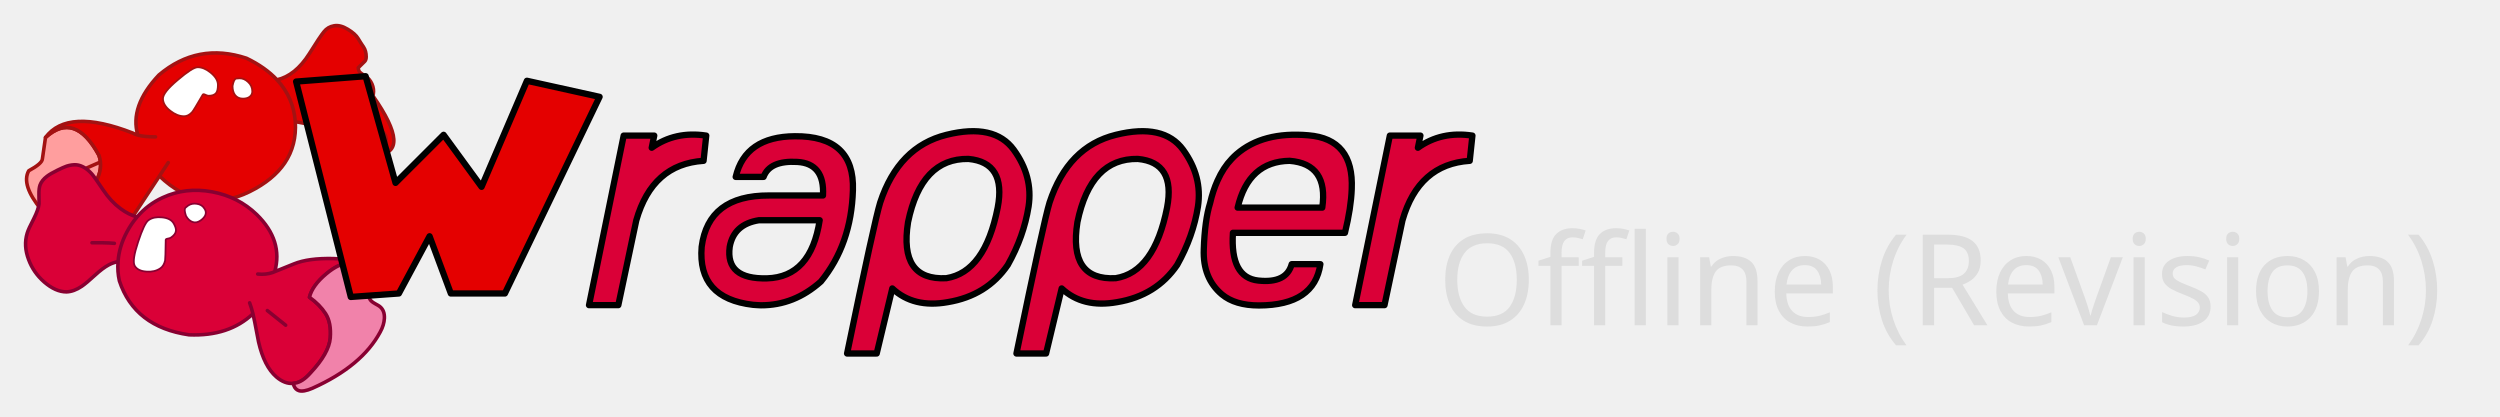
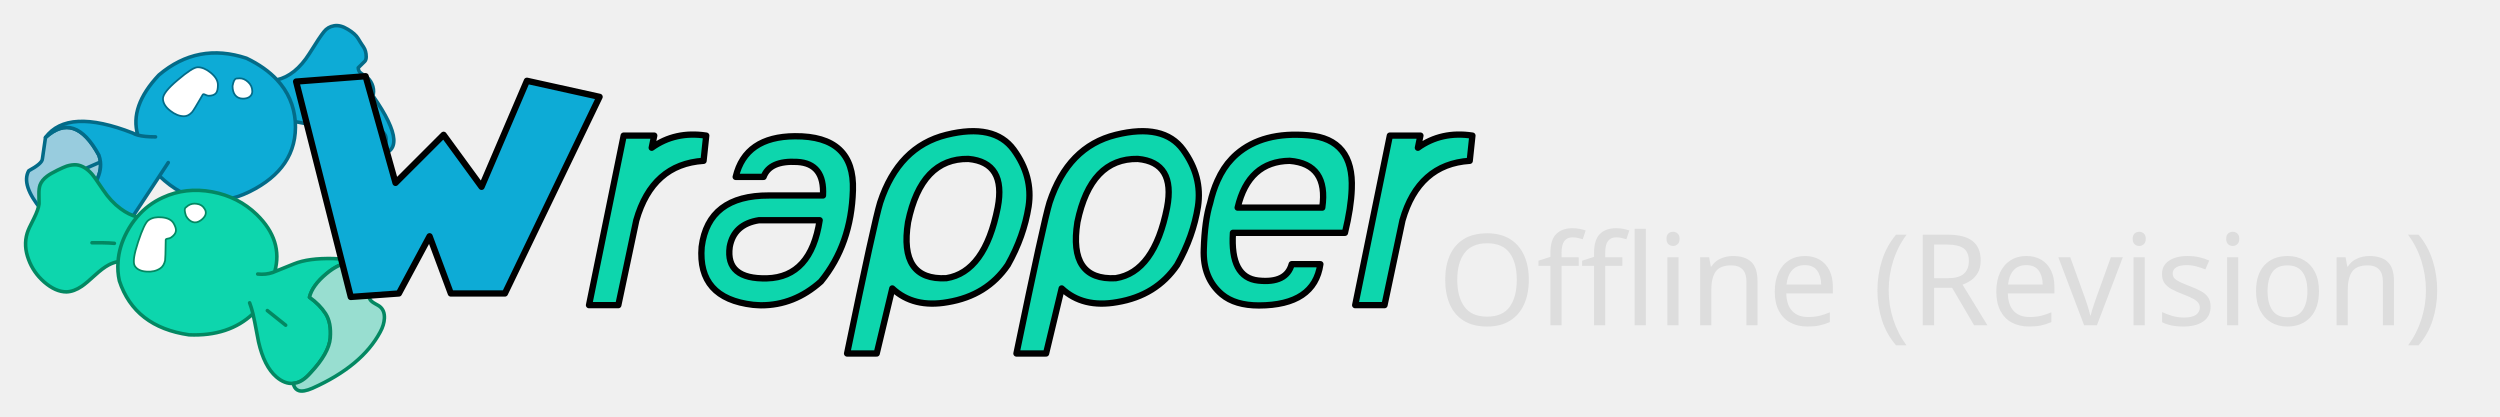
<svg xmlns="http://www.w3.org/2000/svg" width="1050.802" height="175.127" viewBox="0 0 1050.802 175.127" version="1.1" id="svg1906">
  <defs id="defs1910" />
-   <g stroke="#a31212" stroke-linecap="round" stroke-linejoin="round" stroke-width="1.5" id="g1888">
-     <path fill="#ffc8d9" d="m 19.121,57.784 -1.3,9 q -0.1,1.95 -5.75,5 -3.3,5.95 5.35,16.4 l 22.45,-10.95 q 2.8,-4.8 2.35,-9.15 l -5.6,2.45 5.6,-2.45 q -0.15,-1.45 -0.65,-2.85 -10.15,-18.65 -22.45,-7.45 z" id="path1882" style="fill:#ff9e9e;fill-opacity:1" />
-     <path fill="#e40000" d="m 116.421,33.534 c -3.267,-3.5 -7.533,-6.517 -12.8,-9.05 -13.667,-4.533 -25.95,-2.183 -36.85,7.05 -8.267,8.767 -11.217,17.183 -8.85,25.25 1.767,0.5 4.25,0.75 7.45,0.75 -3.2,0 -5.683,-0.25 -7.45,-0.75 -0.867,-0.233 -1.567,-0.517 -2.1,-0.85 -18.267,-7.133 -30.5,-6.517 -36.7,1.85 8.2,-7.467 15.683,-4.983 22.45,7.45 0.333,0.933 0.55,1.883 0.65,2.85 0.3,2.9 -0.483,5.95 -2.35,9.15 l 13.05,18.15 14.1,-21.4 3.7,-5.65 -3.7,5.65 c 11.567,11.1 24.183,13.3 37.85,6.6 6.673,-3.296 11.618,-7.331 14.833,-12.104 3.353,-4.978 4.825,-10.76 4.417,-17.346 -0.533,-6.8 -3.1,-12.667 -7.7,-17.6 m -33.3,-4.9 c 1.667,0 3.417,0.75 5.25,2.25 1.9,1.567 2.85,3.167 2.85,4.8 0,1.5 -0.217,2.55 -0.65,3.15 -0.533,0.7 -1.5,1.05 -2.9,1.05 -0.267,0 -0.75,-0.167 -1.45,-0.5 -0.7,-0.367 -1.217,-0.167 -1.55,0.6 -2.4,4.167 -3.817,6.483 -4.25,6.95 -0.967,1.033 -1.983,1.55 -3.05,1.55 -1.833,0 -3.683,-0.733 -5.55,-2.2 -1.9,-1.467 -2.883,-3.033 -2.95,-4.7 -0.067,-1.667 1.967,-4.233 6.1,-7.7 4.1,-3.5 6.817,-5.25 8.15,-5.25 m 15.95,11.05 c -0.633,-0.867 -0.95,-2.033 -0.95,-3.5 0.333,-1.8 0.767,-2.733 1.3,-2.8 0.533,-0.067 0.967,-0.1 1.3,-0.1 1.167,0 2.25,0.467 3.25,1.4 1.133,1 1.7,2.25 1.7,3.75 0,0.833 -0.35,1.5 -1.05,2 -0.633,0.433 -1.467,0.65 -2.5,0.65 -1.333,0 -2.35,-0.467 -3.05,-1.4 m 57.65,0.55 c -0.267,0.8 -0.783,2.1 -1.55,3.9 -0.8,1.8 -1.05,3.317 -0.75,4.55 0.333,1.3 1.567,2.733 3.7,4.3 2.2,1.633 3.517,3.033 3.95,4.2 0.3,0.9 0.317,1.867 0.05,2.9 -0.233,0.967 -0.667,1.867 -1.3,2.7 -0.733,0.867 -1.7,1.65 -2.9,2.35 0.133,-0.033 0.267,-0.05 0.4,-0.05 10.133,-0.533 9.6,-8.817 -1.6,-24.85 m -3.9,-20.45 c -0.767,-1.1 -1.533,-2.3 -2.3,-3.6 -0.767,-1.3 -2.2,-2.583 -4.3,-3.85 -2.1,-1.3 -4.033,-1.8 -5.8,-1.5 -1.767,0.3 -3.183,1.133 -4.25,2.5 -1.1,1.333 -3.167,4.433 -6.2,9.3 -1.9,3 -4,5.433 -6.3,7.3 -2.333,1.867 -4.75,3.067 -7.25,3.6 4.6,4.933 7.167,10.8 7.7,17.6 4.8,0.8 8.2,1.7 10.2,2.7 2,0.967 3.867,2.633 5.6,5 1.733,2.367 3.067,3.767 4,4.2 0.933,0.433 2.567,1.2 4.9,2.3 2.3,1.067 4.233,1.383 5.8,0.95 1.567,-0.467 2.667,-0.85 3.3,-1.15 1.2,-0.7 2.167,-1.483 2.9,-2.35 0.633,-0.833 1.067,-1.733 1.3,-2.7 0.267,-1.033 0.25,-2 -0.05,-2.9 -0.433,-1.167 -1.75,-2.567 -3.95,-4.2 -2.133,-1.567 -3.367,-3 -3.7,-4.3 -0.3,-1.233 -0.05,-2.75 0.75,-4.55 0.767,-1.8 1.283,-3.1 1.55,-3.9 0.1,-0.3 0.167,-0.533 0.2,-0.7 0.233,-1.4 0.05,-2.8 -0.55,-4.2 -0.6,-1.367 -1.5,-2.467 -2.7,-3.3 -1.333,-0.8 -2.167,-1.383 -2.5,-1.75 -0.367,-0.5 -0.567,-1.1 -0.6,-1.8 l 2.75,-2.7 c 0.4,-0.433 0.6,-1.067 0.6,-1.9 0,-1.633 -0.367,-3 -1.1,-4.1 z" id="path1884" style="fill:#e40000;fill-opacity:1" />
+   <g stroke="#036b88" stroke-linecap="round" stroke-linejoin="round" stroke-width="1.5" id="g1888">
+     <path fill="#ffc8d9" d="m 19.121,57.784 -1.3,9 q -0.1,1.95 -5.75,5 -3.3,5.95 5.35,16.4 l 22.45,-10.95 q 2.8,-4.8 2.35,-9.15 l -5.6,2.45 5.6,-2.45 q -0.15,-1.45 -0.65,-2.85 -10.15,-18.65 -22.45,-7.45 z" id="path1882" style="fill: #98ccde;fill-opacity:1;" />
+     <path fill="#e40000" d="m 116.421,33.534 c -3.267,-3.5 -7.533,-6.517 -12.8,-9.05 -13.667,-4.533 -25.95,-2.183 -36.85,7.05 -8.267,8.767 -11.217,17.183 -8.85,25.25 1.767,0.5 4.25,0.75 7.45,0.75 -3.2,0 -5.683,-0.25 -7.45,-0.75 -0.867,-0.233 -1.567,-0.517 -2.1,-0.85 -18.267,-7.133 -30.5,-6.517 -36.7,1.85 8.2,-7.467 15.683,-4.983 22.45,7.45 0.333,0.933 0.55,1.883 0.65,2.85 0.3,2.9 -0.483,5.95 -2.35,9.15 l 13.05,18.15 14.1,-21.4 3.7,-5.65 -3.7,5.65 c 11.567,11.1 24.183,13.3 37.85,6.6 6.673,-3.296 11.618,-7.331 14.833,-12.104 3.353,-4.978 4.825,-10.76 4.417,-17.346 -0.533,-6.8 -3.1,-12.667 -7.7,-17.6 m -33.3,-4.9 c 1.667,0 3.417,0.75 5.25,2.25 1.9,1.567 2.85,3.167 2.85,4.8 0,1.5 -0.217,2.55 -0.65,3.15 -0.533,0.7 -1.5,1.05 -2.9,1.05 -0.267,0 -0.75,-0.167 -1.45,-0.5 -0.7,-0.367 -1.217,-0.167 -1.55,0.6 -2.4,4.167 -3.817,6.483 -4.25,6.95 -0.967,1.033 -1.983,1.55 -3.05,1.55 -1.833,0 -3.683,-0.733 -5.55,-2.2 -1.9,-1.467 -2.883,-3.033 -2.95,-4.7 -0.067,-1.667 1.967,-4.233 6.1,-7.7 4.1,-3.5 6.817,-5.25 8.15,-5.25 m 15.95,11.05 c -0.633,-0.867 -0.95,-2.033 -0.95,-3.5 0.333,-1.8 0.767,-2.733 1.3,-2.8 0.533,-0.067 0.967,-0.1 1.3,-0.1 1.167,0 2.25,0.467 3.25,1.4 1.133,1 1.7,2.25 1.7,3.75 0,0.833 -0.35,1.5 -1.05,2 -0.633,0.433 -1.467,0.65 -2.5,0.65 -1.333,0 -2.35,-0.467 -3.05,-1.4 m 57.65,0.55 c -0.267,0.8 -0.783,2.1 -1.55,3.9 -0.8,1.8 -1.05,3.317 -0.75,4.55 0.333,1.3 1.567,2.733 3.7,4.3 2.2,1.633 3.517,3.033 3.95,4.2 0.3,0.9 0.317,1.867 0.05,2.9 -0.233,0.967 -0.667,1.867 -1.3,2.7 -0.733,0.867 -1.7,1.65 -2.9,2.35 0.133,-0.033 0.267,-0.05 0.4,-0.05 10.133,-0.533 9.6,-8.817 -1.6,-24.85 m -3.9,-20.45 c -0.767,-1.1 -1.533,-2.3 -2.3,-3.6 -0.767,-1.3 -2.2,-2.583 -4.3,-3.85 -2.1,-1.3 -4.033,-1.8 -5.8,-1.5 -1.767,0.3 -3.183,1.133 -4.25,2.5 -1.1,1.333 -3.167,4.433 -6.2,9.3 -1.9,3 -4,5.433 -6.3,7.3 -2.333,1.867 -4.75,3.067 -7.25,3.6 4.6,4.933 7.167,10.8 7.7,17.6 4.8,0.8 8.2,1.7 10.2,2.7 2,0.967 3.867,2.633 5.6,5 1.733,2.367 3.067,3.767 4,4.2 0.933,0.433 2.567,1.2 4.9,2.3 2.3,1.067 4.233,1.383 5.8,0.95 1.567,-0.467 2.667,-0.85 3.3,-1.15 1.2,-0.7 2.167,-1.483 2.9,-2.35 0.633,-0.833 1.067,-1.733 1.3,-2.7 0.267,-1.033 0.25,-2 -0.05,-2.9 -0.433,-1.167 -1.75,-2.567 -3.95,-4.2 -2.133,-1.567 -3.367,-3 -3.7,-4.3 -0.3,-1.233 -0.05,-2.75 0.75,-4.55 0.767,-1.8 1.283,-3.1 1.55,-3.9 0.1,-0.3 0.167,-0.533 0.2,-0.7 0.233,-1.4 0.05,-2.8 -0.55,-4.2 -0.6,-1.367 -1.5,-2.467 -2.7,-3.3 -1.333,-0.8 -2.167,-1.383 -2.5,-1.75 -0.367,-0.5 -0.567,-1.1 -0.6,-1.8 l 2.75,-2.7 c 0.4,-0.433 0.6,-1.067 0.6,-1.9 0,-1.633 -0.367,-3 -1.1,-4.1 z" id="path1884" style="fill: #0dabd6;fill-opacity:1;" />
    <path fill="#ffffff" stroke="none" d="m 98.121,36.184 q 0,2.2 0.95,3.5 1.05,1.4 3.05,1.4 1.55,0 2.5,-0.65 1.05,-0.75 1.05,-2 0,-2.25 -1.7,-3.75 -1.5,-1.4 -3.25,-1.4 -0.5,0 -1.3,0.1 -0.8,0.1 -1.3,2.8 m -9.75,-5.3 q -2.75,-2.25 -5.25,-2.25 -2,0 -8.15,5.25 -6.2,5.2 -6.1,7.7 0.1,2.5 2.95,4.7 2.8,2.2 5.55,2.2 1.6,0 3.05,-1.55 0.65,-0.7 4.25,-6.95 0.5,-1.15 1.55,-0.6 1.05,0.5 1.45,0.5 2.1,0 2.9,-1.05 0.65,-0.9 0.65,-3.15 0,-2.45 -2.85,-4.8 z" id="path1886" />
  </g>
-   <g stroke="#880031" stroke-linecap="round" stroke-linejoin="round" stroke-width="1.5" id="g1896">
-     <path fill="#da0037" d="m 53.321,97.534 q -3.3,6.2 -3.7,12.45 -0.35,4 0.55,8.05 6.4,19.4 29.3,22.7 16.75,0.7 26.85,-8.85 -0.65,-2.65 -1.4,-4.6 0.75,1.95 1.4,4.6 0.4,1.6 0.75,3.5 0.55,2.75 1.6,8.3 2.35,10.3 7.5,14.75 3.55,3.05 7.15,2.7 l 0.6,-0.1 q 3.2,-0.4 6.65,-4.35 7.7,-8.2 8.25,-14.6 0.5,-6.45 -1.95,-10.25 -2.45,-3.8 -6.8,-6.9 1.2,-4.95 7.15,-9.9 5.2,-4.35 9.6,-4.5 -0.95,-1.75 -6.6,-1.85 -10.6,-0.25 -16.7,2.25 -5.25,2.15 -8.05,3.25 -0.45,0.2 -0.85,0.35 -2.85,1 -6.3,0.65 3.45,0.35 6.3,-0.65 0.4,-0.15 0.85,-0.35 3.65,-13.05 -7.55,-24 -7.75,-7.5 -18.75,-9.55 -11.15,-2.05 -20.75,2.4 -6.35,2.9 -10.8,8.15 -2.45,2.85 -4.3,6.35 m 3.65,14.05 q -1.15,-2 1.45,-9.8 2.6,-7.85 4.25,-8.95 2.05,-1.45 5.35,-1.1 3.45,0.3 4.65,2.35 1.05,1.85 0.9,2.95 -0.15,1.3 -1.9,2.5 -0.3,0.25 -1.45,0.45 -1.1,0.15 -0.95,1.35 -0.1,7.2 -0.25,8.1 -0.5,2.15 -1.85,3.05 -2.25,1.55 -5.55,1.3 -3.4,-0.2 -4.65,-2.2 m 25.7,-25.55 q 2.1,0.25 3.1,2.1 0.65,1.05 0.15,2.25 -0.55,1.1 -1.85,2 -1.6,1.1 -3.05,0.55 -1.5,-0.55 -2.5,-2.35 -0.85,-2.55 -0.25,-3.05 0.65,-0.55 1.05,-0.85 1.45,-0.95 3.35,-0.65 m 29.7,44.5 7.7,6.15 -7.7,-6.15 m -80.2,-61.25 q -1.9,-0.15 -4.15,0.55 -1.4,0.5 -3.85,1.7 -3.05,1.5 -4.4,2.55 -2.2,1.65 -2.95,3.7 -0.5,1.45 -0.45,3.9 0.1,3.3 0.05,4 -0.3,2.4 -2.2,6.2 -2.3,4.4 -2.8,6.15 -1.6,5.25 0.6,11.05 2,5.45 6.55,9.45 4.8,4.15 9.35,4.15 3.15,-0.1 6.45,-2.35 1.85,-1.25 5.55,-4.65 3.25,-3 5.8,-4.35 2,-1.05 3.9,-1.35 0.4,-6.25 3.7,-12.45 1.85,-3.5 4.3,-6.35 -3.55,-0.95 -6.9,-3.45 -4.15,-3.05 -7.4,-7.95 -3.6,-5.4 -4.7,-6.65 -3.05,-3.45 -6.45,-3.85 m 10.7,32.75 q 3.15,0.05 5.2,0.25 -2.05,-0.2 -5.2,-0.25 -3.15,-0.05 -4.2,0 1.05,-0.05 4.2,0 z" id="path1890" style="fill:#da0037;fill-opacity:1" />
-     <path fill="#f182aa" d="m 153.921,115.184 q -0.95,-1.85 -4.55,-3.45 -1.45,-0.65 -2.55,-1.2 -4.4,0.15 -9.6,4.5 -5.95,4.95 -7.15,9.9 4.35,3.1 6.8,6.9 2.45,3.8 1.95,10.25 -0.55,6.4 -8.25,14.6 -3.45,3.95 -6.65,4.35 l -0.6,0.1 q 0,0.45 0.2,0.95 0.6,1.6 2.05,2.1 1.95,0.65 5.75,-1 20.8,-9.3 28.5,-23.65 1.6,-2.9 1.75,-5.75 0.15,-3.35 -2,-5 -0.45,-0.35 -1.75,-1.05 -1.2,-0.65 -1.75,-1.2 -1.55,-1.5 -1.45,-5.4 0.15,-4.4 -0.7,-5.95 z" id="path1892" style="fill:#f182aa;fill-opacity:1" />
+   <g stroke="#038862" stroke-linecap="round" stroke-linejoin="round" stroke-width="1.5" id="g1896">
+     <path fill="#da0037" d="m 53.321,97.534 q -3.3,6.2 -3.7,12.45 -0.35,4 0.55,8.05 6.4,19.4 29.3,22.7 16.75,0.7 26.85,-8.85 -0.65,-2.65 -1.4,-4.6 0.75,1.95 1.4,4.6 0.4,1.6 0.75,3.5 0.55,2.75 1.6,8.3 2.35,10.3 7.5,14.75 3.55,3.05 7.15,2.7 l 0.6,-0.1 q 3.2,-0.4 6.65,-4.35 7.7,-8.2 8.25,-14.6 0.5,-6.45 -1.95,-10.25 -2.45,-3.8 -6.8,-6.9 1.2,-4.95 7.15,-9.9 5.2,-4.35 9.6,-4.5 -0.95,-1.75 -6.6,-1.85 -10.6,-0.25 -16.7,2.25 -5.25,2.15 -8.05,3.25 -0.45,0.2 -0.85,0.35 -2.85,1 -6.3,0.65 3.45,0.35 6.3,-0.65 0.4,-0.15 0.85,-0.35 3.65,-13.05 -7.55,-24 -7.75,-7.5 -18.75,-9.55 -11.15,-2.05 -20.75,2.4 -6.35,2.9 -10.8,8.15 -2.45,2.85 -4.3,6.35 m 3.65,14.05 q -1.15,-2 1.45,-9.8 2.6,-7.85 4.25,-8.95 2.05,-1.45 5.35,-1.1 3.45,0.3 4.65,2.35 1.05,1.85 0.9,2.95 -0.15,1.3 -1.9,2.5 -0.3,0.25 -1.45,0.45 -1.1,0.15 -0.95,1.35 -0.1,7.2 -0.25,8.1 -0.5,2.15 -1.85,3.05 -2.25,1.55 -5.55,1.3 -3.4,-0.2 -4.65,-2.2 m 25.7,-25.55 q 2.1,0.25 3.1,2.1 0.65,1.05 0.15,2.25 -0.55,1.1 -1.85,2 -1.6,1.1 -3.05,0.55 -1.5,-0.55 -2.5,-2.35 -0.85,-2.55 -0.25,-3.05 0.65,-0.55 1.05,-0.85 1.45,-0.95 3.35,-0.65 m 29.7,44.5 7.7,6.15 -7.7,-6.15 m -80.2,-61.25 q -1.9,-0.15 -4.15,0.55 -1.4,0.5 -3.85,1.7 -3.05,1.5 -4.4,2.55 -2.2,1.65 -2.95,3.7 -0.5,1.45 -0.45,3.9 0.1,3.3 0.05,4 -0.3,2.4 -2.2,6.2 -2.3,4.4 -2.8,6.15 -1.6,5.25 0.6,11.05 2,5.45 6.55,9.45 4.8,4.15 9.35,4.15 3.15,-0.1 6.45,-2.35 1.85,-1.25 5.55,-4.65 3.25,-3 5.8,-4.35 2,-1.05 3.9,-1.35 0.4,-6.25 3.7,-12.45 1.85,-3.5 4.3,-6.35 -3.55,-0.95 -6.9,-3.45 -4.15,-3.05 -7.4,-7.95 -3.6,-5.4 -4.7,-6.65 -3.05,-3.45 -6.45,-3.85 m 10.7,32.75 q 3.15,0.05 5.2,0.25 -2.05,-0.2 -5.2,-0.25 -3.15,-0.05 -4.2,0 1.05,-0.05 4.2,0 z" id="path1890" style="fill: #0dd6ad;fill-opacity:1;" />
+     <path fill="#f182aa" d="m 153.921,115.184 q -0.95,-1.85 -4.55,-3.45 -1.45,-0.65 -2.55,-1.2 -4.4,0.15 -9.6,4.5 -5.95,4.95 -7.15,9.9 4.35,3.1 6.8,6.9 2.45,3.8 1.95,10.25 -0.55,6.4 -8.25,14.6 -3.45,3.95 -6.65,4.35 l -0.6,0.1 q 0,0.45 0.2,0.95 0.6,1.6 2.05,2.1 1.95,0.65 5.75,-1 20.8,-9.3 28.5,-23.65 1.6,-2.9 1.75,-5.75 0.15,-3.35 -2,-5 -0.45,-0.35 -1.75,-1.05 -1.2,-0.65 -1.75,-1.2 -1.55,-1.5 -1.45,-5.4 0.15,-4.4 -0.7,-5.95 z" id="path1892" style="fill: #98ded0;fill-opacity:1;" />
    <path fill="#ffffff" stroke="none" d="m 85.771,88.134 q -1,-1.85 -3.1,-2.1 -1.9,-0.3 -3.35,0.65 -0.4,0.3 -1.05,0.85 -0.6,0.5 0.25,3.05 1,1.8 2.5,2.35 1.45,0.55 3.05,-0.55 1.3,-0.9 1.85,-2 0.5,-1.2 -0.15,-2.25 m -27.35,13.65 q -2.6,7.8 -1.45,9.8 1.25,2 4.65,2.2 3.3,0.25 5.55,-1.3 1.35,-0.9 1.85,-3.05 0.15,-0.9 0.25,-8.1 -0.15,-1.2 0.95,-1.35 1.15,-0.2 1.45,-0.45 1.75,-1.2 1.9,-2.5 0.15,-1.1 -0.9,-2.95 -1.2,-2.05 -4.65,-2.35 -3.3,-0.35 -5.35,1.1 -1.65,1.1 -4.25,8.95 z" id="path1894" style="fill:#ffffff;fill-opacity:1" />
  </g>
  <text x="604.203" y="136.716" fill="#dddddd" stroke-width="1.301" font-family="'Trebuchet MS'" font-size="62.435px" id="text1898" style="font-size:53.333px">Offline (Revision)</text>
  <g stroke="#000000" stroke-linecap="round" stroke-linejoin="round" stroke-width="2" transform="matrix(1.32445,0,0,1.32445,-96.8482,-53.9889)" id="g1904">
-     <path fill="#e40000" d="m 240.35,66.4 -14.4,33.65 -12.05,-16.5 -15.25,15.25 -9.5,-33.85 -22.05,1.7 17.35,68.35 15.25,-1.1 9.75,-18.15 6.75,18.15 h 17.15 L 263.4,71.5 Z" id="path1900" style="fill:#e40000;fill-opacity:1" />
-     <path fill="#da0037" d="m 296.4,91.8 0.85,-8 q -9.85,-1.5 -17.3,3.85 l 0.8,-3.85 h -9.7 l -11,53.8 h 9.3 l 5.7,-26.9 q 5.1,-17.85 21.35,-18.9 m 37.25,38.3 q 9.65,-11.8 10.15,-28.95 0.6,-17.3 -18.4,-17.15 -15.75,0.1 -18.8,12.9 h 8.85 q 1.95,-5.25 10.7,-4.75 8.7,0.5 8.15,10.65 h -17.15 q -19.25,-0.05 -21.35,16.3 -1.35,16.35 16.3,18.4 0.75,0.05 1.45,0.1 0.55,0 1.05,0.05 10.55,0.05 19.05,-7.55 m -17.1,-1 q -13.25,0.35 -11.85,-10 1.3,-7.2 9.3,-8.45 h 19.25 q -2.75,18.05 -16.7,18.45 m 83,-22.8 q 1.45,-9.55 -4.7,-18 -6.2,-8.5 -21.35,-4.75 -15.2,3.75 -21.05,21.5 -1.8,5.8 -10.5,47.9 h 9.4 l 4.95,-20.65 q 6.75,6.3 17.6,4.35 12.4,-2.05 19.05,-11.8 5.1,-9.05 6.6,-18.55 m -19.1,-15.1 q 12.05,1.1 9.3,15.45 -4.05,20.45 -16.3,22.4 -15.1,0.8 -12.15,-17.8 4.2,-20.3 19.15,-20.05 m 68.15,-2.9 q -6.2,-8.5 -21.35,-4.75 -15.2,3.75 -21.05,21.5 -1.8,5.8 -10.5,47.9 h 9.4 l 4.95,-20.65 q 6.75,6.3 17.6,4.35 12.4,-2.05 19.05,-11.8 5.1,-9.05 6.6,-18.55 1.45,-9.55 -4.7,-18 m -33.55,22.95 q 4.2,-20.3 19.15,-20.05 12.05,1.1 9.3,15.45 -4.05,20.45 -16.3,22.4 -15.1,0.8 -12.15,-17.8 m 84.9,3.4 q 1.95,-8 2.15,-13.9 0.7,-15.85 -13.75,-17.05 -14.45,-1.25 -22.8,6 -0.8,0.7 -1.5,1.45 -2.7,2.8 -4.55,6.95 -1.45,3.2 -2.35,7.15 -1.7,5.45 -2,14.65 -0.35,9.15 5.75,14.3 4.2,3.5 11.75,3.5 17.6,-0.05 19.5,-13.1 h -9.1 q -1.65,6.15 -10.6,5.2 -8.95,-0.95 -8.05,-15.15 h 35.55 m -34.05,-8 Q 469.35,92 482.4,91.8 q 12.35,1 10.35,14.85 H 465.9 m 73.65,-14.85 0.85,-8 q -9.85,-1.5 -17.3,3.85 l 0.8,-3.85 h -9.7 l -11,53.8 h 9.3 l 5.7,-26.9 q 5.1,-17.85 21.35,-18.9 z" id="path1902" style="fill:#da0037;fill-opacity:1" />
+     <path fill="#e40000" d="m 240.35,66.4 -14.4,33.65 -12.05,-16.5 -15.25,15.25 -9.5,-33.85 -22.05,1.7 17.35,68.35 15.25,-1.1 9.75,-18.15 6.75,18.15 h 17.15 L 263.4,71.5 Z" id="path1900" style="fill: #0dabd6;fill-opacity:1;" />
+     <path fill="#da0037" d="m 296.4,91.8 0.85,-8 q -9.85,-1.5 -17.3,3.85 l 0.8,-3.85 h -9.7 l -11,53.8 h 9.3 l 5.7,-26.9 q 5.1,-17.85 21.35,-18.9 m 37.25,38.3 q 9.65,-11.8 10.15,-28.95 0.6,-17.3 -18.4,-17.15 -15.75,0.1 -18.8,12.9 h 8.85 q 1.95,-5.25 10.7,-4.75 8.7,0.5 8.15,10.65 h -17.15 q -19.25,-0.05 -21.35,16.3 -1.35,16.35 16.3,18.4 0.75,0.05 1.45,0.1 0.55,0 1.05,0.05 10.55,0.05 19.05,-7.55 m -17.1,-1 q -13.25,0.35 -11.85,-10 1.3,-7.2 9.3,-8.45 h 19.25 q -2.75,18.05 -16.7,18.45 m 83,-22.8 q 1.45,-9.55 -4.7,-18 -6.2,-8.5 -21.35,-4.75 -15.2,3.75 -21.05,21.5 -1.8,5.8 -10.5,47.9 h 9.4 l 4.95,-20.65 q 6.75,6.3 17.6,4.35 12.4,-2.05 19.05,-11.8 5.1,-9.05 6.6,-18.55 m -19.1,-15.1 q 12.05,1.1 9.3,15.45 -4.05,20.45 -16.3,22.4 -15.1,0.8 -12.15,-17.8 4.2,-20.3 19.15,-20.05 m 68.15,-2.9 q -6.2,-8.5 -21.35,-4.75 -15.2,3.75 -21.05,21.5 -1.8,5.8 -10.5,47.9 h 9.4 l 4.95,-20.65 q 6.75,6.3 17.6,4.35 12.4,-2.05 19.05,-11.8 5.1,-9.05 6.6,-18.55 1.45,-9.55 -4.7,-18 m -33.55,22.95 q 4.2,-20.3 19.15,-20.05 12.05,1.1 9.3,15.45 -4.05,20.45 -16.3,22.4 -15.1,0.8 -12.15,-17.8 m 84.9,3.4 q 1.95,-8 2.15,-13.9 0.7,-15.85 -13.75,-17.05 -14.45,-1.25 -22.8,6 -0.8,0.7 -1.5,1.45 -2.7,2.8 -4.55,6.95 -1.45,3.2 -2.35,7.15 -1.7,5.45 -2,14.65 -0.35,9.15 5.75,14.3 4.2,3.5 11.75,3.5 17.6,-0.05 19.5,-13.1 h -9.1 q -1.65,6.15 -10.6,5.2 -8.95,-0.95 -8.05,-15.15 h 35.55 m -34.05,-8 Q 469.35,92 482.4,91.8 q 12.35,1 10.35,14.85 H 465.9 m 73.65,-14.85 0.85,-8 q -9.85,-1.5 -17.3,3.85 l 0.8,-3.85 h -9.7 l -11,53.8 h 9.3 l 5.7,-26.9 q 5.1,-17.85 21.35,-18.9 z" id="path1902" style="fill: #0dd6ad;fill-opacity:1;" />
  </g>
</svg>
